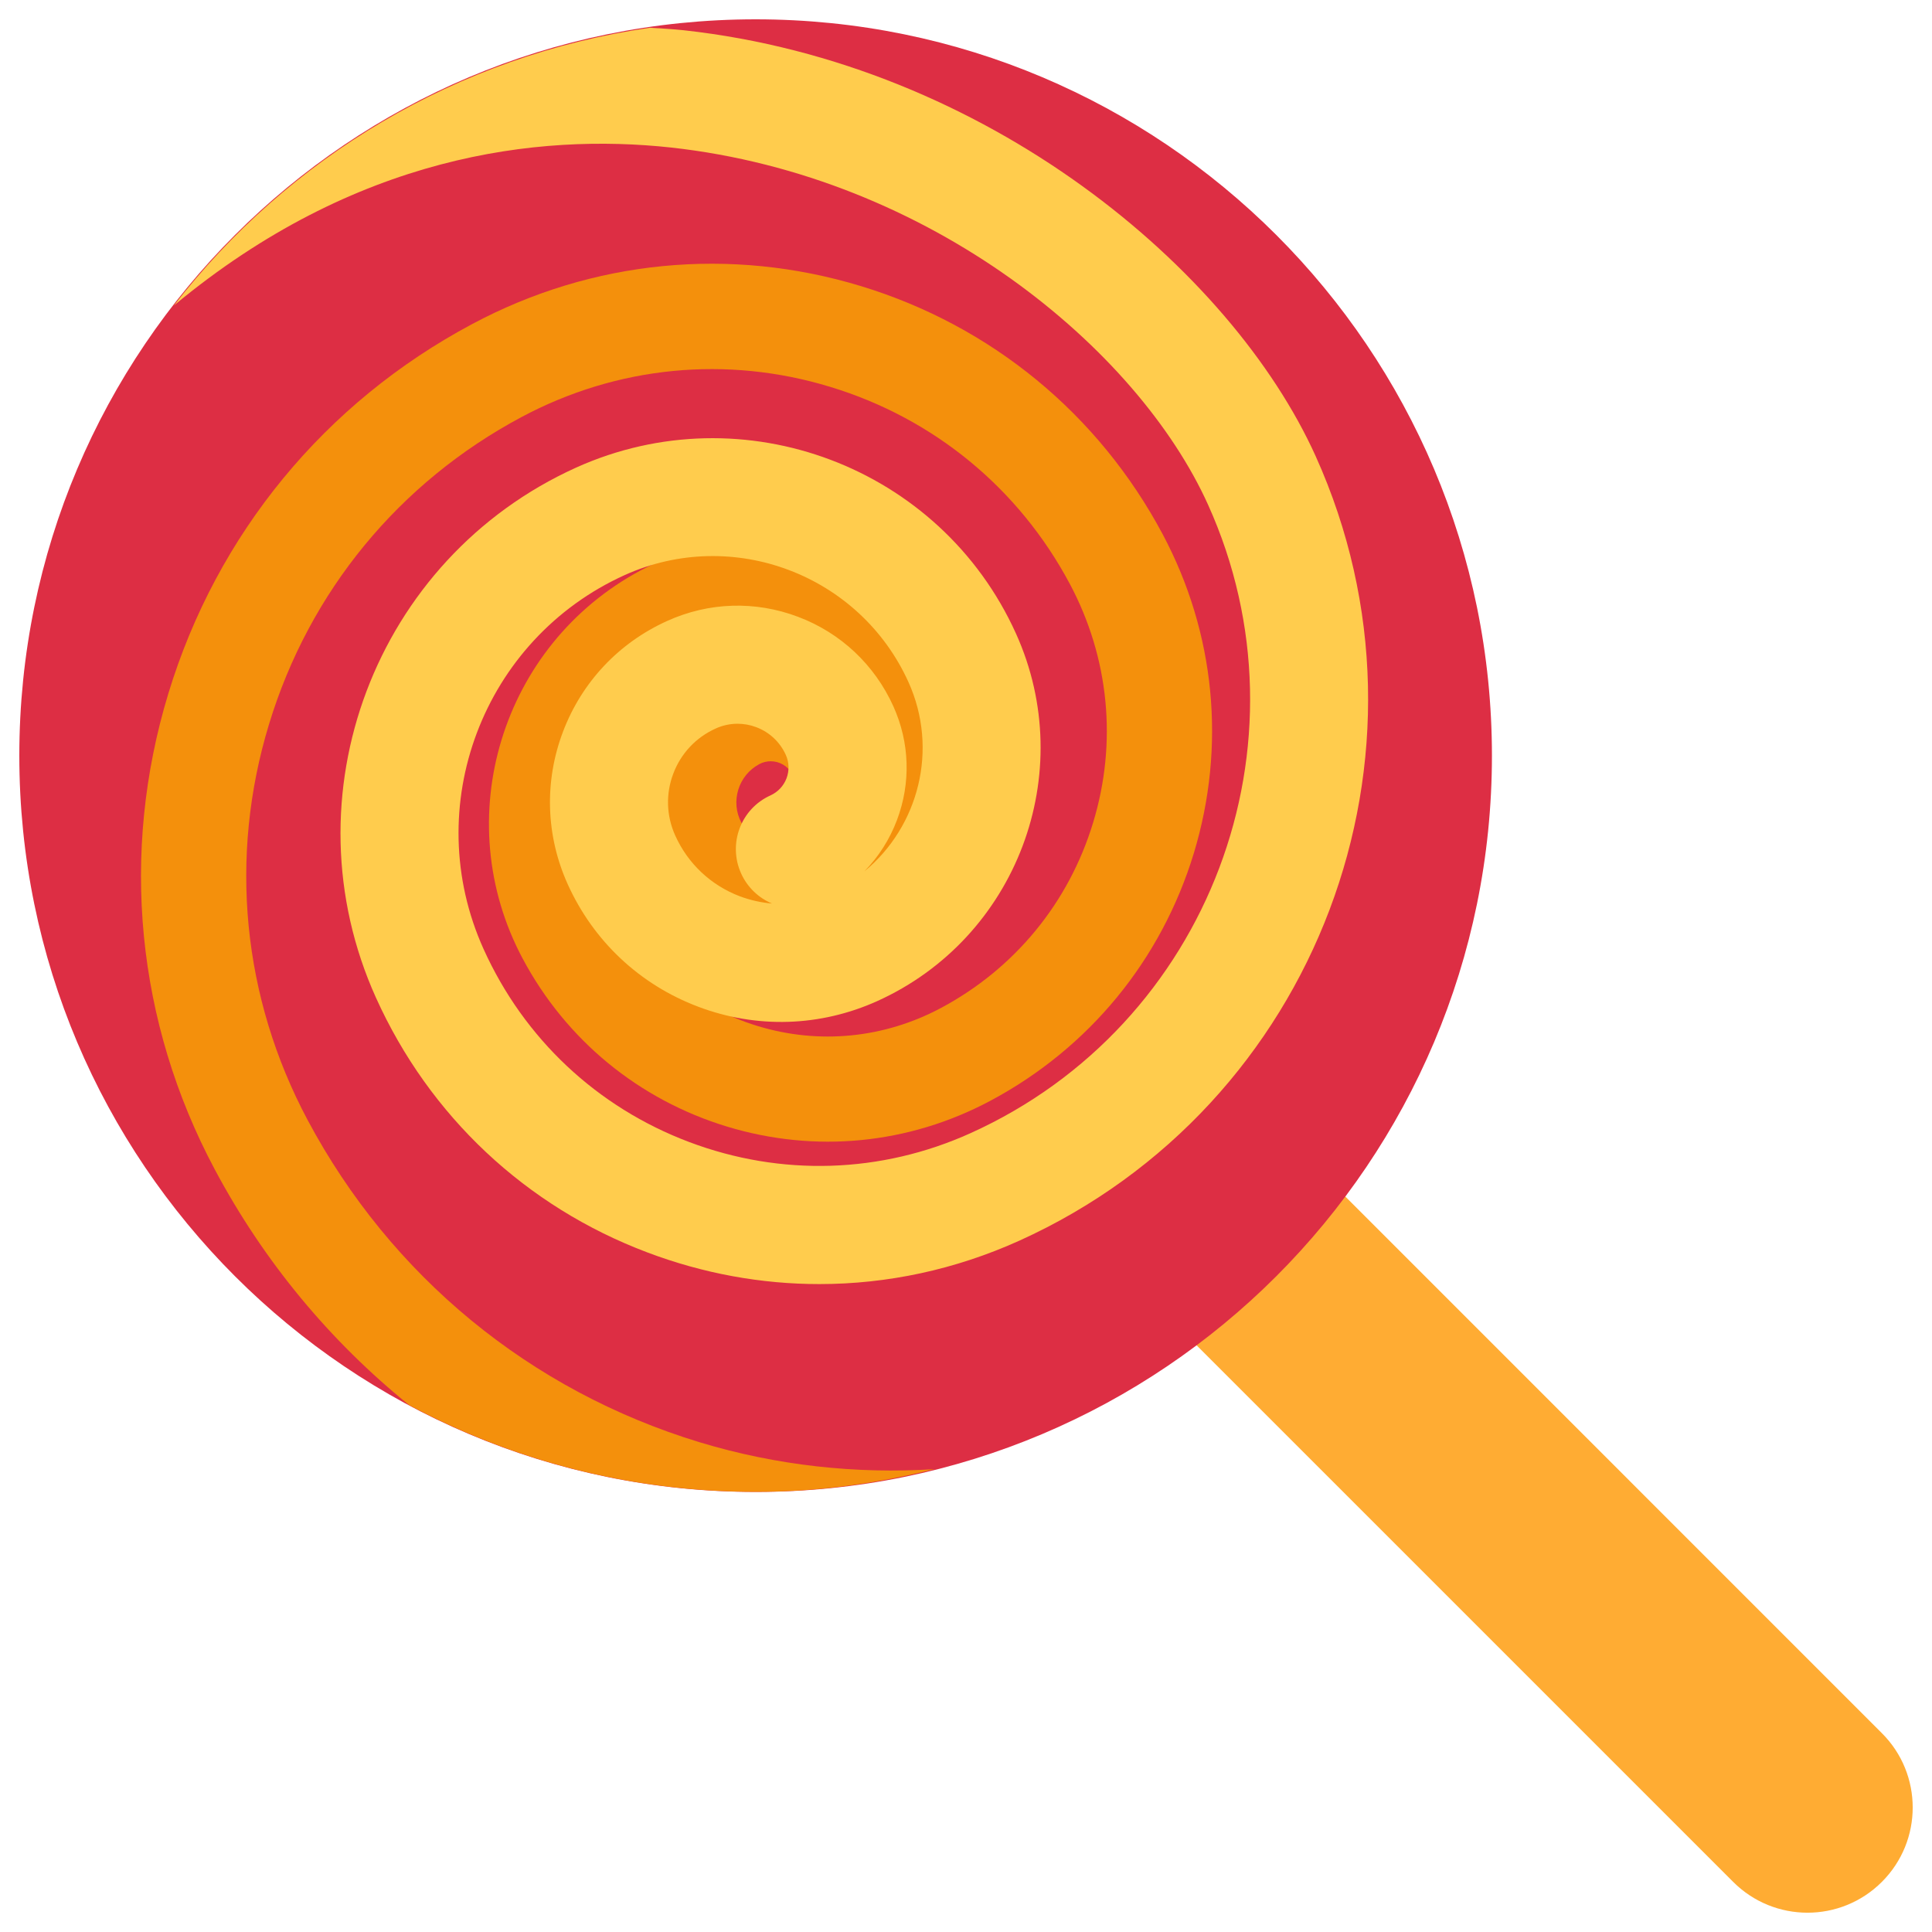
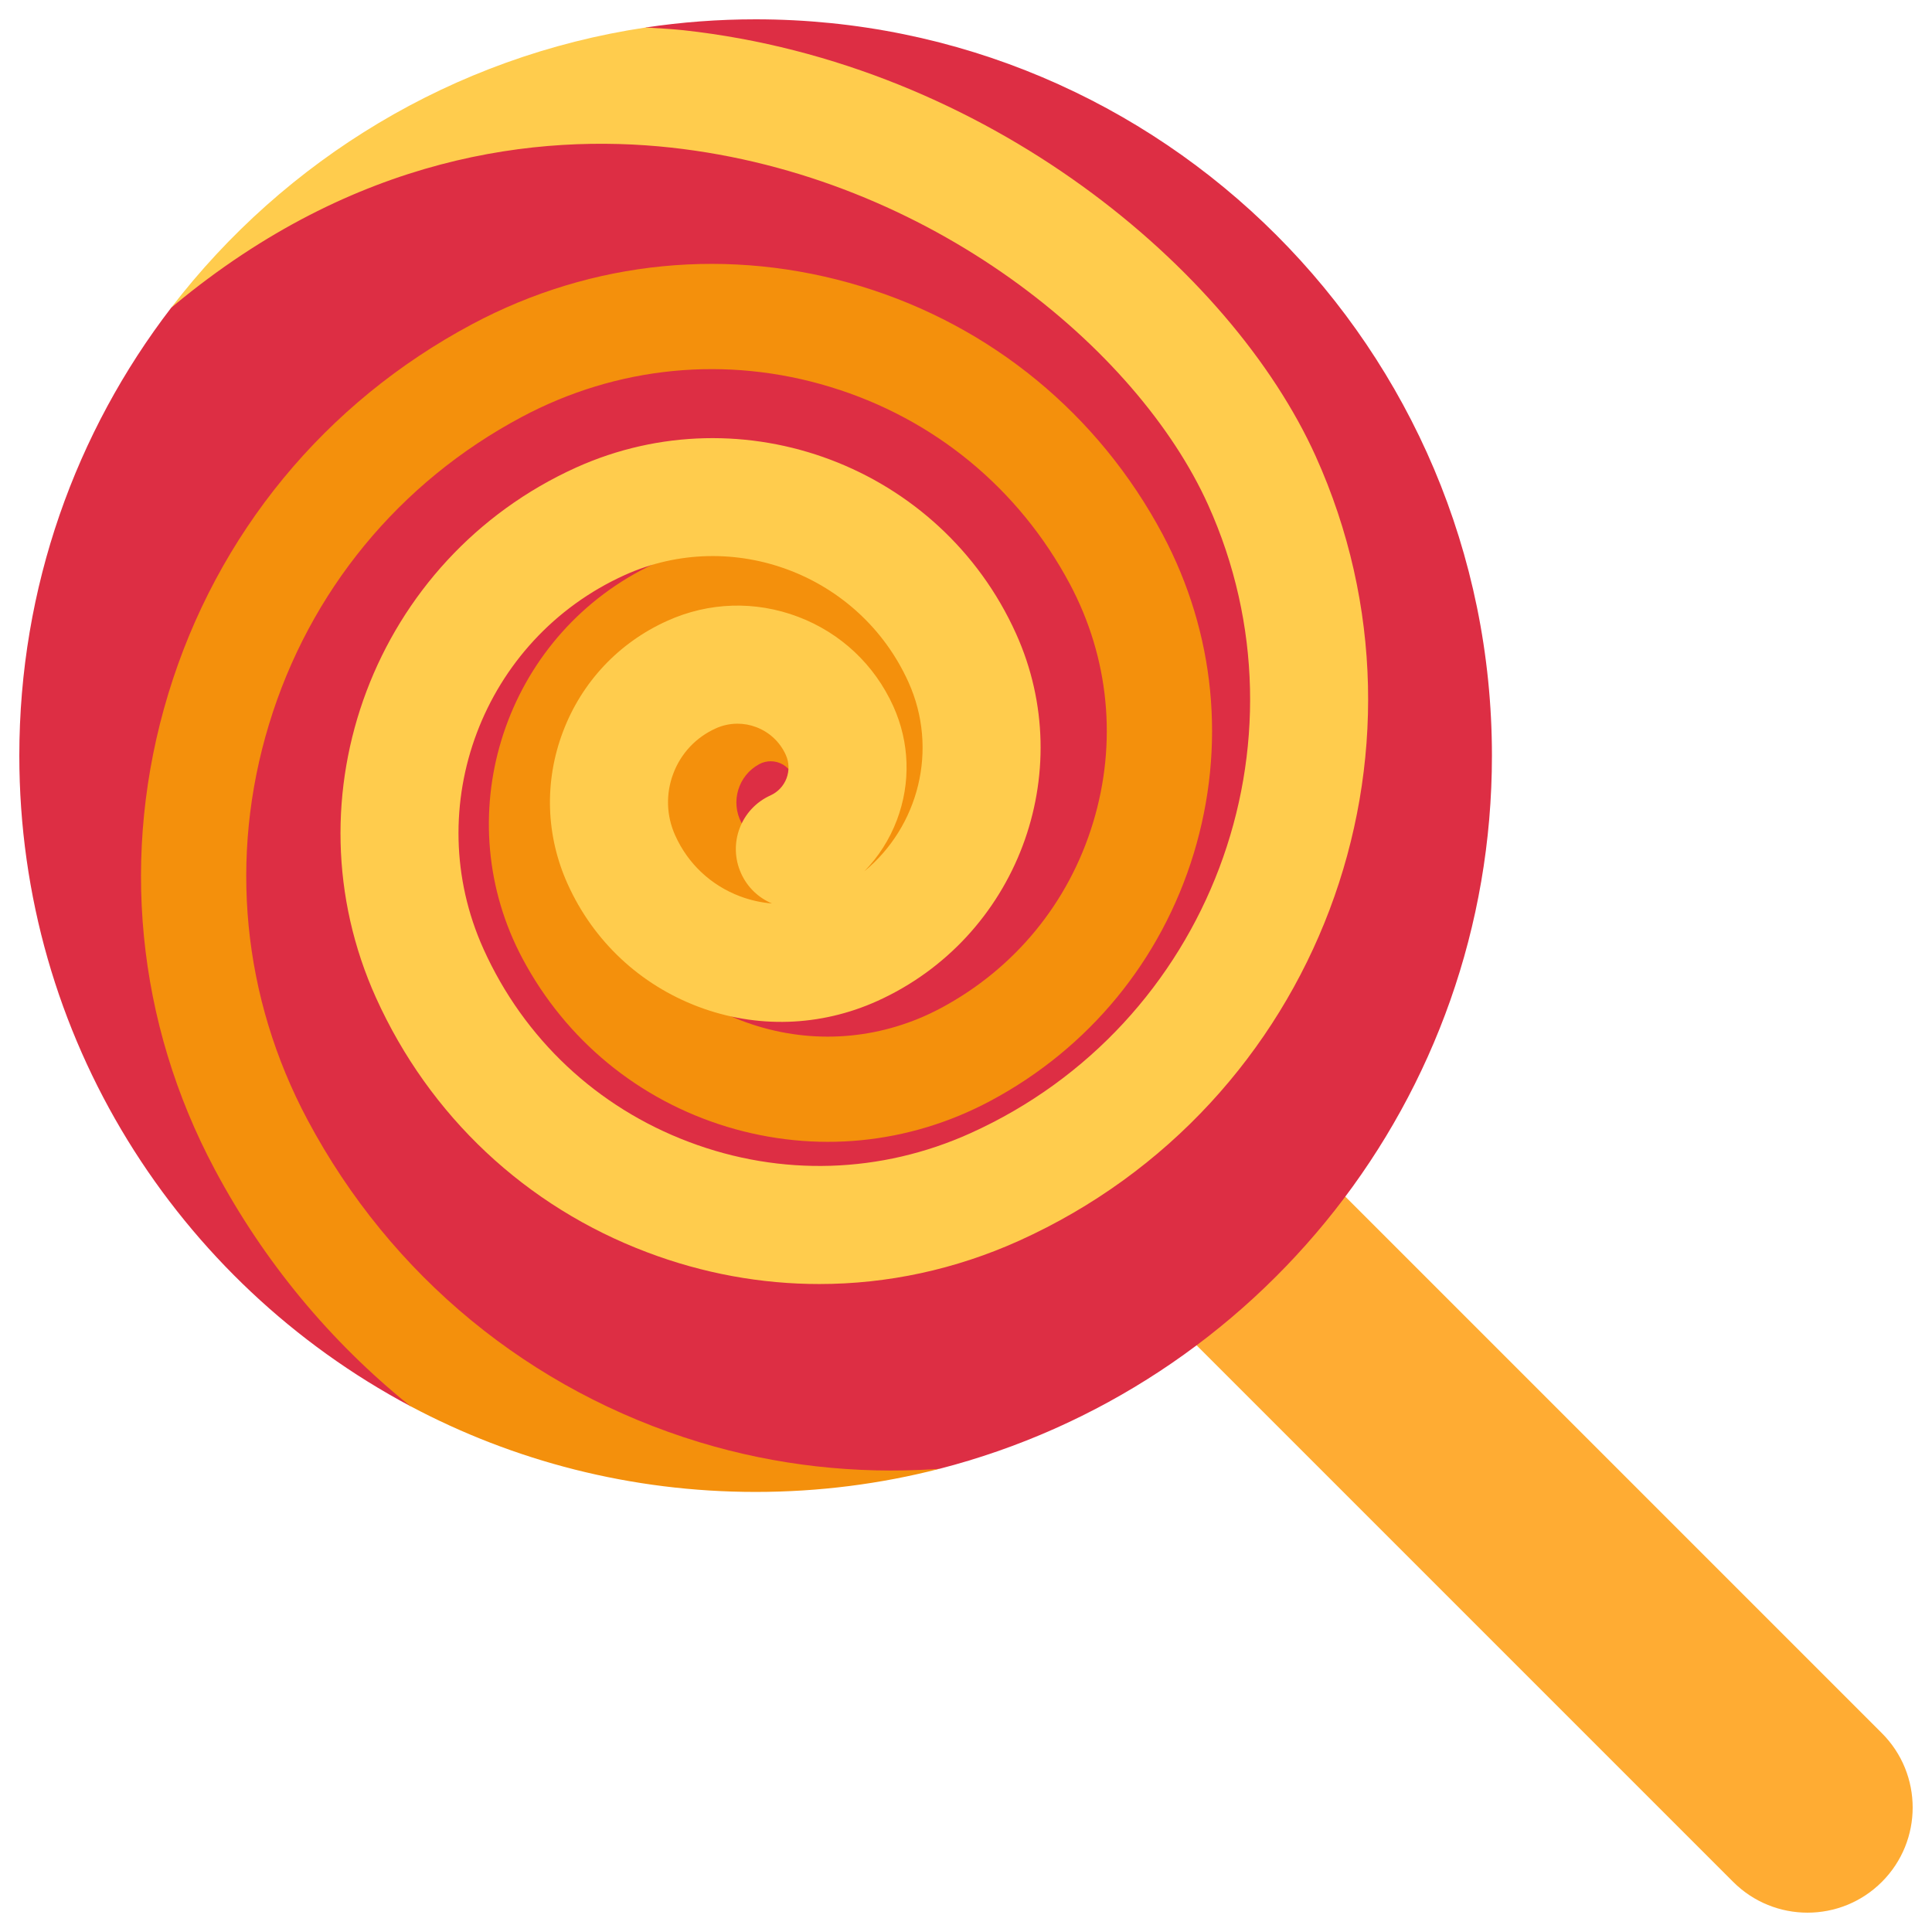
<svg xmlns="http://www.w3.org/2000/svg" viewBox="0 0 36 36">
-   <path fill="#FFAC33" d="M35.066 35.066c-.766.766-2.006.766-2.771 0L12.198 14.97c-.766-.766-.766-2.007 0-2.773.766-.765 2.007-.765 2.772 0l20.096 20.098c.766.764.766 2.006 0 2.771z" />
-   <path fill="#DD2E44" d="M27.8 14.08c0 7.576-6.142 13.72-13.72 13.72C6.503 27.8.36 21.656.36 14.08.36 6.502 6.503.36 14.08.36c7.578 0 13.72 6.142 13.72 13.72z" />
-   <path fill="#F4900C" d="M17.411 27.376c-1.459.092-2.938-.066-4.379-.503-3.156-.961-5.748-3.093-7.3-6.003-1.217-2.283-1.473-4.902-.719-7.376.752-2.474 2.424-4.507 4.707-5.724 1.781-.95 3.822-1.149 5.751-.561 1.929.586 3.514 1.89 4.463 3.67.734 1.377.889 2.958.434 4.451-.454 1.494-1.462 2.721-2.84 3.455-1.056.562-2.267.682-3.412.333-1.144-.348-2.085-1.122-2.648-2.178-.879-1.648-.253-3.704 1.395-4.583.592-.317 1.272-.384 1.915-.187.231.07.447.171.644.299-.672-.327-1.486-.34-2.194.037-1.347.719-1.858 2.399-1.14 3.746.404.758 1.079 1.313 1.901 1.564.822.25 1.692.166 2.45-.239 1.836-.98 2.534-3.271 1.555-5.108-.562-1.055-1.502-1.827-2.645-2.174-1.143-.349-2.353-.231-3.408.332-2.601 1.388-3.589 4.633-2.202 7.235.809 1.517 2.162 2.629 3.807 3.13 1.645.5 3.387.33 4.905-.479 1.839-.98 3.187-2.62 3.794-4.614.605-1.994.399-4.105-.58-5.944-1.195-2.241-3.193-3.884-5.623-4.624-2.432-.74-5.004-.489-7.245.708-2.744 1.463-4.754 3.907-5.66 6.883-.905 2.976-.598 6.125.865 8.869.917 1.721 2.151 3.202 3.623 4.392 1.924 1.028 4.12 1.615 6.455 1.615 1.151.002 2.263-.155 3.331-.422zm-1.325-12.548c.161-.086.288-.211.377-.356-.071.566-.407 1.09-.947 1.378-.297.158-.637.19-.957.093-.321-.098-.585-.314-.743-.611-.21-.393-.06-.884.333-1.094.067-.036.14-.053.212-.053.161 0 .318.086.399.238.255.479.848.661 1.326.405z" />
-   <path fill="#FFCC4D" d="M24.515 8.499C22.946 5.027 18.398 1.187 12.744.564c-.212-.023-.423-.033-.633-.047-3.6.52-6.743 2.429-8.871 5.176 3.382-2.809 6.776-3.214 9.264-2.944 4.835.533 8.694 3.751 10.006 6.655 2.009 4.448.023 9.702-4.424 11.71-1.669.755-3.534.812-5.247.165-1.714-.647-3.074-1.924-3.828-3.594-1.196-2.647-.015-5.774 2.631-6.97 2.007-.906 4.38-.01 5.287 1.997.564 1.251.19 2.691-.822 3.524.263-.27.47-.593.607-.956.261-.692.237-1.444-.067-2.118-.35-.775-.981-1.369-1.777-1.669-.797-.301-1.663-.274-2.437.077-.903.407-1.594 1.142-1.944 2.068-.35.927-.318 1.934.089 2.837.479 1.061 1.343 1.873 2.433 2.284 1.09.412 2.275.373 3.335-.105 2.599-1.174 3.76-4.246 2.586-6.847-1.405-3.111-5.083-4.497-8.195-3.095-3.752 1.696-5.425 6.128-3.731 9.88.997 2.206 2.792 3.891 5.056 4.745 1.042.394 2.124.59 3.205.59 1.269 0 2.534-.27 3.725-.808 5.551-2.51 8.029-9.067 5.523-14.62zm-9.859 6.003c-.054.142-.16.255-.297.318-.554.249-.799.9-.55 1.454.119.264.329.458.576.562-.202-.017-.402-.062-.597-.134-.54-.205-.969-.607-1.206-1.133-.166-.367-.179-.777-.036-1.154.142-.376.423-.676.792-.841.129-.059.267-.088.405-.088.118 0 .236.021.349.064.247.094.442.276.551.518.062.138.066.292.013.434z" />
+   <path fill="#FFAC33" d="M 35.066,32.295 c 0.765,0.765 0.765,2.006 0,2.771 s -2.006,0.765 -2.771,0 l -20.097,-20.097 c -0.765,-0.765 -0.765,-2.006 0,-2.771 s 2.006,-0.765 2.771,0 l 20.097,20.097 Z" />
+   <path d="M 0.36,14.08 c 0,-3.14 1.055,-6.034 2.83,-8.346 c 3.75,-4 8.844,-4.122 8.844,-4.122 v-1.1 c 0.667,-0.1 1.351,-0.152 2.046,-0.152 a 13.72,13.72 0 01 13.72,13.72 c 0,6.396 -4.376,11.769 -10.298,13.29 c -5.5,0.9 -9.078,-1.947 -9.216,-1.809 l -0.64,0.64 c -4.335,-2.306 -7.286,-6.869 -7.286,-12.121 Z" fill="#DD2E44" />
+   <path fill="#F4900C" d="M 5.732,20.87 c 1.552,2.911 4.145,5.042 7.3,6.003 c 1.441,0.438 2.92,0.595 4.379,0.503 l 0.091,-0.006 c -1.094,0.281 -2.24,0.43 -3.422,0.43 c -2.325,0 -4.515,-0.578 -6.434,-1.599 l -0.02,-0.016 c -1.472,-1.19 -2.706,-2.671 -3.623,-4.392 c -1.464,-2.744 -1.771,-5.893 -0.866,-8.869 c 0.906,-2.975 2.916,-5.419 5.66,-6.883 c 2.241,-1.196 4.813,-1.447 7.245,-0.707 c 2.429,0.74 4.427,2.382 5.622,4.623 c 0.98,1.84 1.186,3.951 0.58,5.945 c -0.607,1.994 -1.955,3.634 -3.794,4.614 c -1.518,0.809 -3.26,0.979 -4.906,0.479 c -1.645,-0.501 -2.997,-1.613 -3.806,-3.13 c -1.388,-2.603 -0.4,-5.848 2.202,-7.236 c 1.055,-0.562 2.265,-0.68 3.408,-0.332 c 1.143,0.347 2.083,1.12 2.645,2.175 c 0.979,1.836 0.281,4.127 -1.555,5.107 c -0.758,0.405 -1.628,0.49 -2.45,0.24 c -0.822,-0.251 -1.497,-0.806 -1.901,-1.564 c -0.718,-1.347 -0.207,-3.028 1.14,-3.746 c 0.708,-0.377 1.522,-0.365 2.194,-0.037 c -0.197,-0.129 -0.413,-0.23 -0.644,-0.3 c -0.643,-0.197 -1.322,-0.13 -1.915,0.187 c -1.648,0.879 -2.274,2.935 -1.395,4.583 c 0.563,1.055 1.504,1.83 2.648,2.178 c 1.145,0.349 2.356,0.229 3.412,-0.333 c 1.378,-0.735 2.386,-1.962 2.84,-3.456 c 0.455,-1.493 0.301,-3.074 -0.433,-4.451 c -0.949,-1.78 -2.534,-3.084 -4.463,-3.67 c -1.93,-0.589 -3.971,-0.389 -5.752,0.561 c -2.282,1.216 -3.954,3.25 -4.706,5.724 c -0.754,2.474 -0.498,5.093 0.719,7.375 ZM 16.086,14.828 c -0.478,0.256 -1.071,0.074 -1.326,-0.404 c -0.081,-0.152 -0.238,-0.239 -0.399,-0.239 c -0.072,0 -0.145,0.017 -0.212,0.053 c -0.393,0.21 -0.542,0.701 -0.333,1.094 c 0.158,0.297 0.422,0.513 0.743,0.611 c 0.32,0.097 0.66,0.065 0.957,-0.093 c 0.54,-0.288 0.875,-0.813 0.946,-1.378 c -0.088,0.145 -0.215,0.27 -0.376,0.356 Z" />
+   <path fill="#FFCC4D" d="M 24.515,8.499 c 2.507,5.553 0.028,12.11 -5.523,14.619 c -1.191,0.538 -2.457,0.808 -3.725,0.808 c -1.081,0 -2.164,-0.196 -3.205,-0.59 c -2.264,-0.854 -4.059,-2.539 -5.056,-4.745 c -1.694,-3.752 -0.021,-8.184 3.731,-9.88 c 3.112,-1.402 6.791,-0.016 8.195,3.095 c 1.174,2.601 0.013,5.673 -2.586,6.847 c -1.06,0.478 -2.246,0.517 -3.336,0.105 c -1.089,-0.412 -1.953,-1.223 -2.432,-2.284 c -0.408,-0.903 -0.439,-1.91 -0.089,-2.837 s 1.04,-1.661 1.943,-2.068 c 0.774,-0.351 1.64,-0.378 2.437,-0.077 c 0.796,0.301 1.427,0.894 1.777,1.669 c 0.304,0.674 0.328,1.426 0.067,2.118 c -0.137,0.363 -0.344,0.686 -0.607,0.956 c 1.012,-0.833 1.386,-2.273 0.822,-3.524 c -0.906,-2.006 -3.279,-2.902 -5.286,-1.996 c -2.647,1.196 -3.827,4.323 -2.632,6.97 c 0.754,1.671 2.114,2.948 3.829,3.594 c 1.713,0.648 3.578,0.59 5.247,-0.165 c 4.447,-2.008 6.433,-7.262 4.424,-11.71 c -1.312,-2.903 -5.17,-6.122 -10.007,-6.654 c -2.488,-0.271 -5.882,0.135 -9.264,2.943 l -0.049,0.041 c 2.115,-2.755 5.252,-4.685 8.844,-5.222 l 0.076,0.005 c 0.211,0.014 0.421,0.024 0.633,0.047 c 5.655,0.622 10.203,4.462 11.772,7.935 ZM 14.656,14.502 c 0.053,-0.142 0.049,-0.296 -0.014,-0.436 c -0.109,-0.241 -0.304,-0.423 -0.551,-0.517 c -0.113,-0.043 -0.231,-0.064 -0.349,-0.064 c -0.138,0 -0.276,0.029 -0.405,0.088 c -0.368,0.165 -0.649,0.465 -0.791,0.841 c -0.143,0.377 -0.13,0.788 0.036,1.154 c 0.237,0.527 0.666,0.929 1.206,1.133 c 0.195,0.073 0.395,0.118 0.597,0.134 c -0.248,-0.104 -0.457,-0.297 -0.576,-0.562 c -0.25,-0.553 -0.004,-1.204 0.55,-1.453 c 0.137,-0.063 0.243,-0.175 0.297,-0.318 Z" />
</svg>
